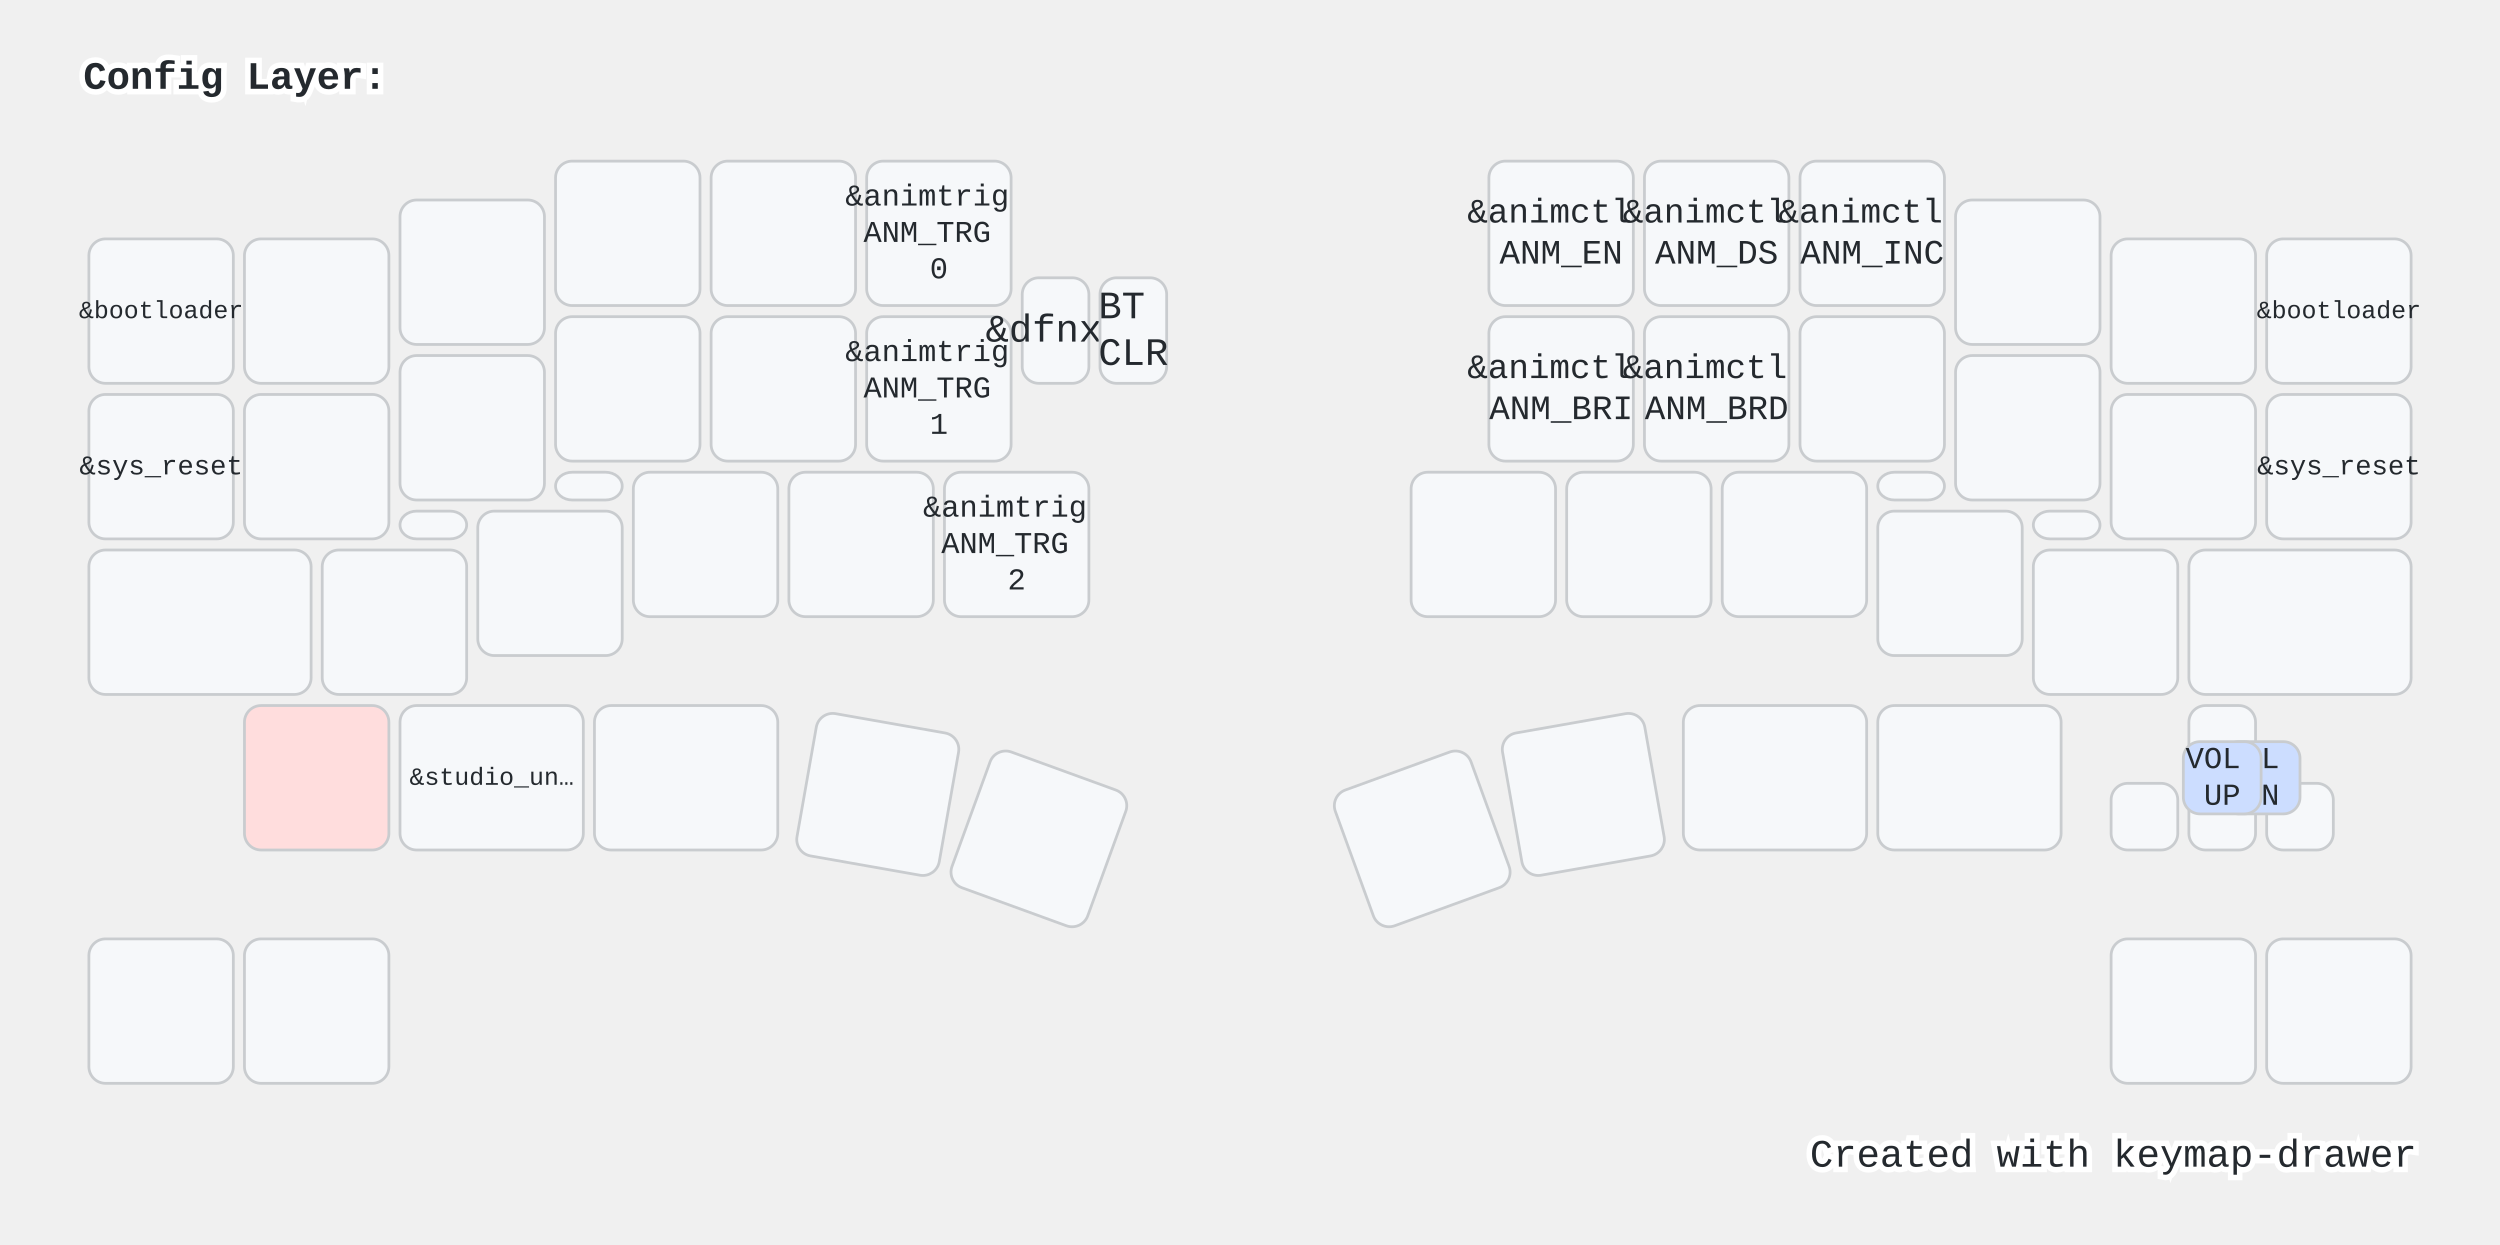
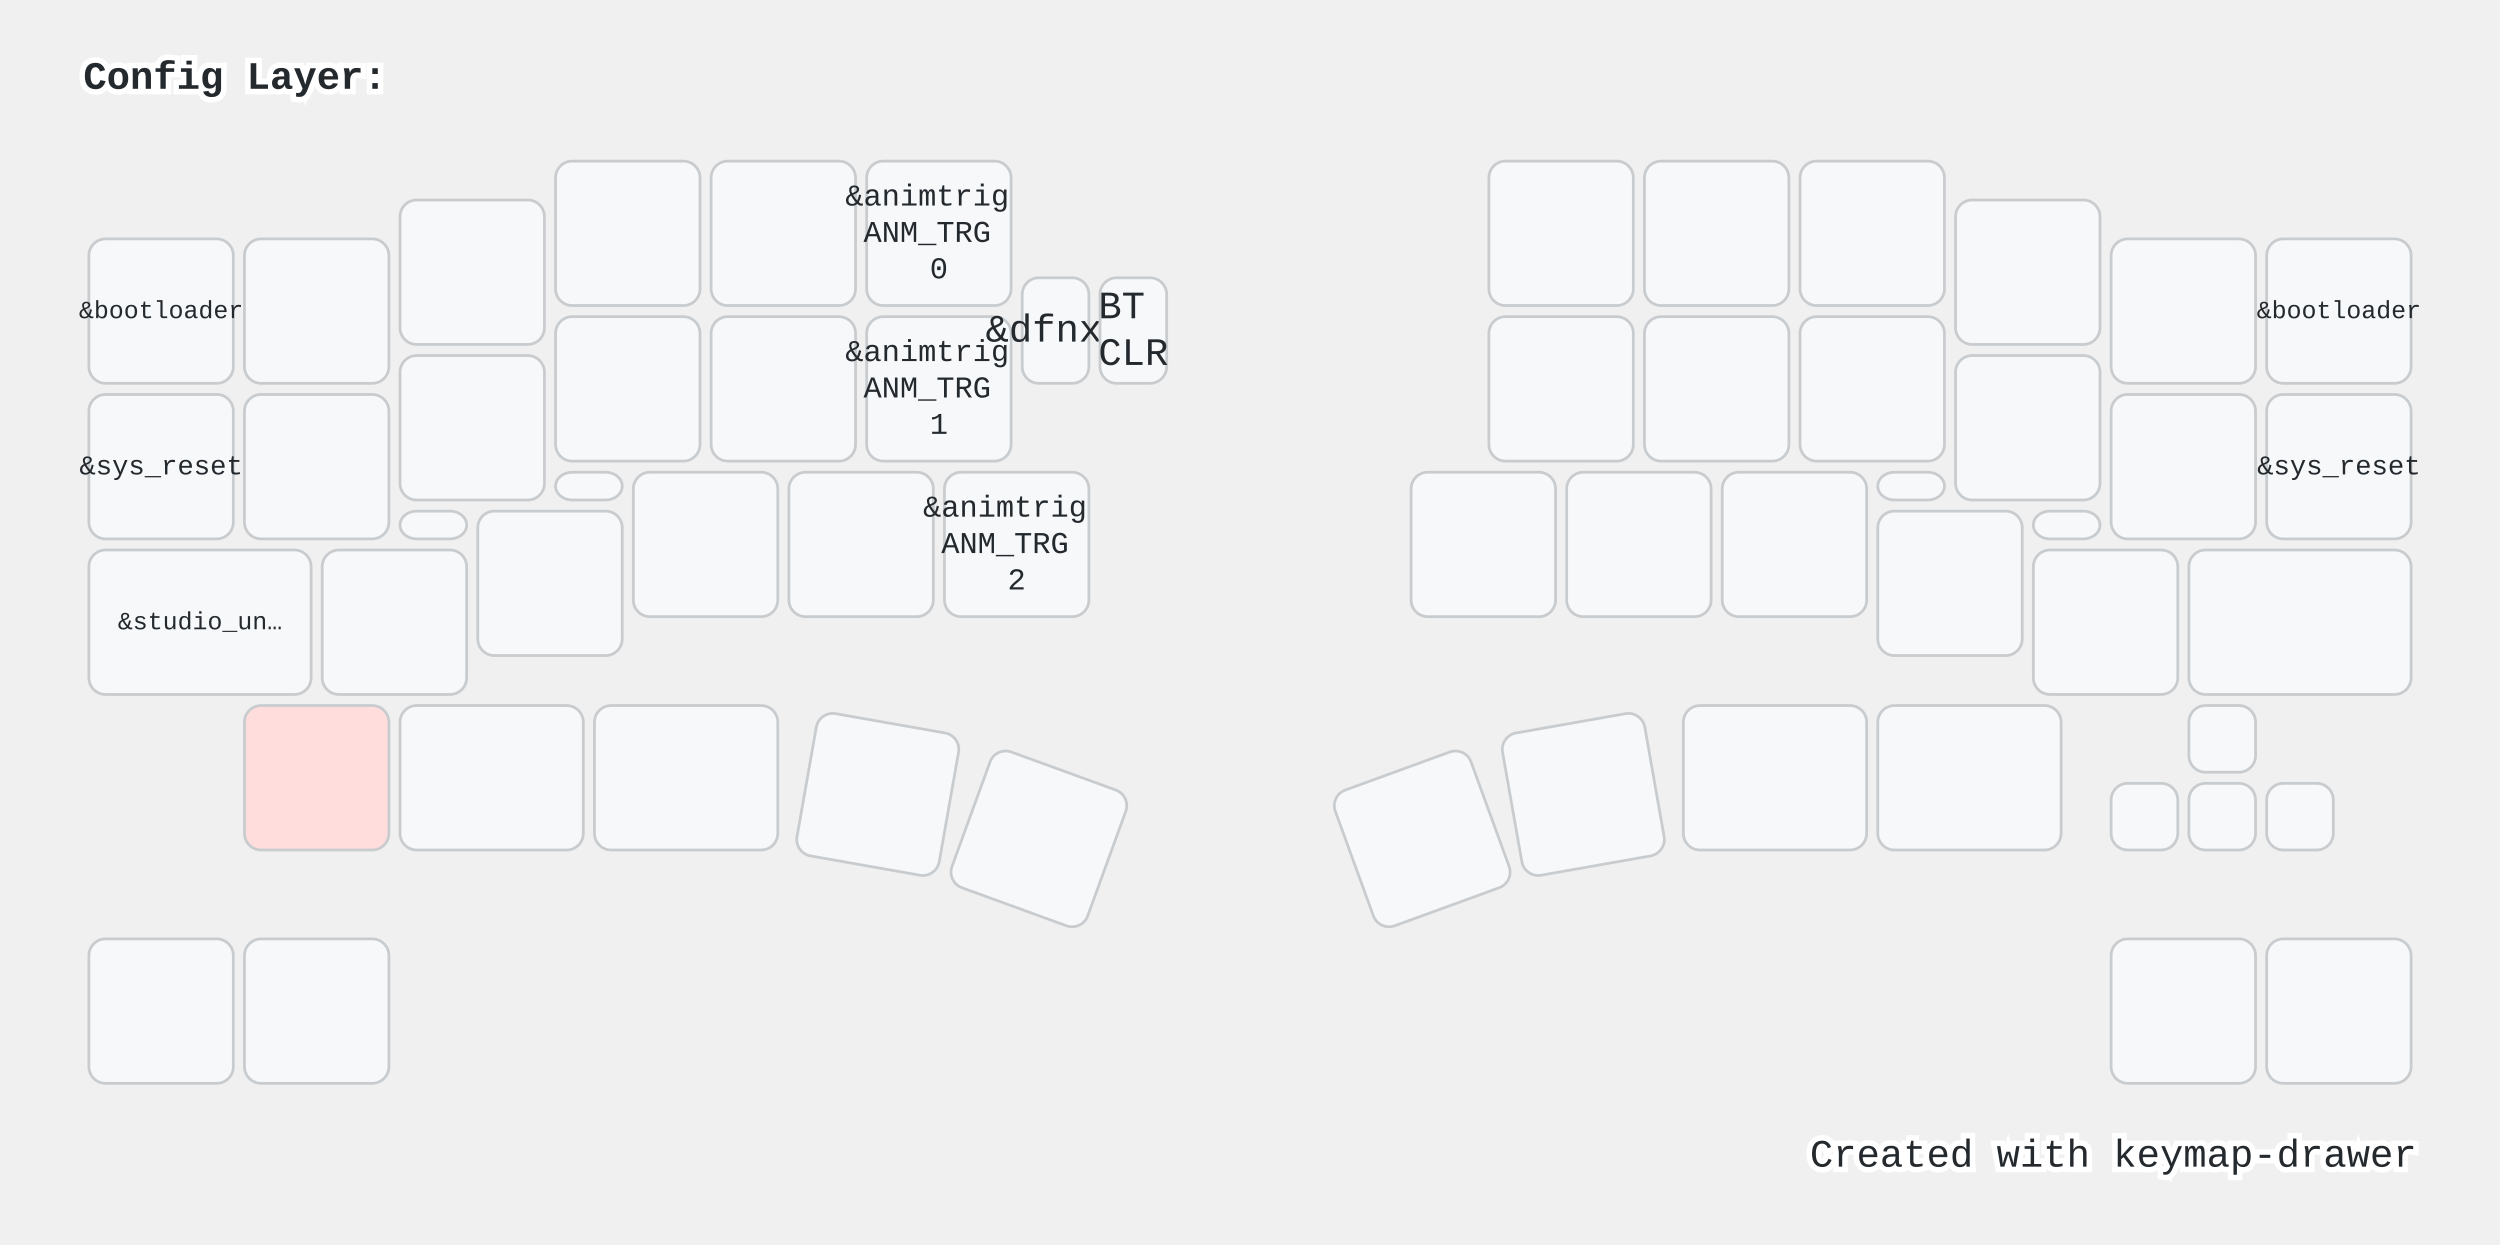
<svg xmlns="http://www.w3.org/2000/svg" width="900" height="448" viewBox="0 0 900 448" class="keymap">
  <style>/* inherit to force styles through use tags */
svg path {
    fill: inherit;
}

/* font and background color specifications */
svg.keymap {
    font-family: SFMono-Regular,Consolas,Liberation Mono,Menlo,monospace;
    font-size: 14px;
    font-kerning: normal;
    text-rendering: optimizeLegibility;
    fill: #24292e;
}

/* default key styling */
rect.key {
    fill: #f6f8fa;
}

rect.key, rect.combo {
    stroke: #c9cccf;
    stroke-width: 1;
}

/* default key side styling, only used is draw_key_sides is set */
rect.side {
    filter: brightness(90%);
}

/* color accent for combo boxes */
rect.combo, rect.combo-separate {
    fill: #cdf;
}

/* color accent for held keys */
rect.held, rect.combo.held {
    fill: #fdd;
}

/* color accent for ghost (optional) keys */
rect.ghost, rect.combo.ghost {
    stroke-dasharray: 4, 4;
    stroke-width: 2;
}

text {
    text-anchor: middle;
    dominant-baseline: middle;
}

/* styling for layer labels */
text.label {
    font-weight: bold;
    text-anchor: start;
    stroke: white;
    stroke-width: 4;
    paint-order: stroke;
}

/* styling for optional footer */
text.footer {
    text-anchor: end;
    dominant-baseline: auto;
    stroke: white;
    stroke-width: 4;
    paint-order: stroke;
}

/* styling for combo tap, and key non-tap label text */
text.combo, text.hold, text.shifted, text.left, text.right {
    font-size: 11px;
}

text.hold {
    text-anchor: middle;
    dominant-baseline: auto;
}

text.shifted {
    text-anchor: middle;
    dominant-baseline: hanging;
}

text.left {
    text-anchor: start;
}

text.right {
    text-anchor: end;
}

text.layer-activator {
    text-decoration: underline;
}

/* styling for hold/shifted label text in combo box */
text.combo.hold, text.combo.shifted, text.combo.left, text.combo.right {
    font-size: 8px;
}

/* lighter symbol for transparent keys */
text.trans {
    fill: #7b7e81;
}

/* styling for combo dendrons */
path.combo {
    stroke-width: 1;
    stroke: gray;
    fill: none;
}

/* Start Tabler Icons Cleanup */
/* cannot use height/width with glyphs */
.icon-tabler &gt; path {
    fill: inherit;
    stroke: inherit;
    stroke-width: 2;
}
/* hide tabler's default box */
.icon-tabler &gt; path[stroke="none"][fill="none"] {
    visibility: hidden;
}
/* End Tabler Icons Cleanup */

@media (prefers-color-scheme: dark) {
svg.keymap { fill: #d1d6db; }
rect.key { fill: #3f4750; }
rect.key, rect.combo { stroke: #60666c; }
rect.combo, rect.combo-separate { fill: #1f3d7a; }
rect.held, rect.combo.held { fill: #854747; }
text.label, text.footer { stroke: black; }
text.trans { fill: #7e8184; }
path.combo { stroke: #7f7f7f; }

}</style>
  <g transform="translate(30, 0)" class="layer-Config Layer">
    <text x="0" y="28" class="label" id="Config-Layer">Config Layer:</text>
    <g transform="translate(0, 56)">
      <g transform="translate(28, 56)" class="key keypos-0">
        <rect rx="6" ry="6" x="-26" y="-26" width="52" height="52" class="key" />
        <text x="0" y="0" class="key tap">
          <tspan style="font-size: 64%">&amp;bootloader</tspan>
        </text>
      </g>
      <g transform="translate(84, 56)" class="key keypos-1">
        <rect rx="6" ry="6" x="-26" y="-26" width="52" height="52" class="key" />
      </g>
      <g transform="translate(140, 42)" class="key keypos-2">
        <rect rx="6" ry="6" x="-26" y="-26" width="52" height="52" class="key" />
      </g>
      <g transform="translate(196, 28)" class="key keypos-3">
        <rect rx="6" ry="6" x="-26" y="-26" width="52" height="52" class="key" />
      </g>
      <g transform="translate(252, 28)" class="key keypos-4">
        <rect rx="6" ry="6" x="-26" y="-26" width="52" height="52" class="key" />
      </g>
      <g transform="translate(308, 28)" class="key keypos-5">
        <rect rx="6" ry="6" x="-26" y="-26" width="52" height="52" class="key" />
        <text x="0" y="0" class="key tap">
          <tspan x="0" dy="-1.2em" style="font-size: 78%">&amp;animtrig</tspan>
          <tspan x="0" dy="1.2em" style="font-size: 78%">ANM_TRG</tspan>
          <tspan x="0" dy="1.2em" style="font-size: 78%">0</tspan>
        </text>
      </g>
      <g transform="translate(532, 28)" class="key keypos-6">
        <rect rx="6" ry="6" x="-26" y="-26" width="52" height="52" class="key" />
-         <text x="0" y="0" class="key tap">
-           <tspan x="0" dy="-0.6em" style="font-size: 88%">&amp;animctl</tspan>
-           <tspan x="0" dy="1.2em" style="font-size: 88%">ANM_EN</tspan>
-         </text>
      </g>
      <g transform="translate(588, 28)" class="key keypos-7">
        <rect rx="6" ry="6" x="-26" y="-26" width="52" height="52" class="key" />
-         <text x="0" y="0" class="key tap">
-           <tspan x="0" dy="-0.6em" style="font-size: 88%">&amp;animctl</tspan>
-           <tspan x="0" dy="1.2em" style="font-size: 88%">ANM_DS</tspan>
-         </text>
      </g>
      <g transform="translate(644, 28)" class="key keypos-8">
        <rect rx="6" ry="6" x="-26" y="-26" width="52" height="52" class="key" />
-         <text x="0" y="0" class="key tap">
-           <tspan x="0" dy="-0.6em" style="font-size: 88%">&amp;animctl</tspan>
-           <tspan x="0" dy="1.2em" style="font-size: 88%">ANM_INC</tspan>
-         </text>
      </g>
      <g transform="translate(700, 42)" class="key keypos-9">
        <rect rx="6" ry="6" x="-26" y="-26" width="52" height="52" class="key" />
      </g>
      <g transform="translate(756, 56)" class="key keypos-10">
        <rect rx="6" ry="6" x="-26" y="-26" width="52" height="52" class="key" />
      </g>
      <g transform="translate(812, 56)" class="key keypos-11">
        <rect rx="6" ry="6" x="-26" y="-26" width="52" height="52" class="key" />
        <text x="0" y="0" class="key tap">
          <tspan style="font-size: 64%">&amp;bootloader</tspan>
        </text>
      </g>
      <g transform="translate(28, 112)" class="key keypos-12">
        <rect rx="6" ry="6" x="-26" y="-26" width="52" height="52" class="key" />
        <text x="0" y="0" class="key tap">
          <tspan style="font-size: 70%">&amp;sys_reset</tspan>
        </text>
      </g>
      <g transform="translate(84, 112)" class="key keypos-13">
        <rect rx="6" ry="6" x="-26" y="-26" width="52" height="52" class="key" />
      </g>
      <g transform="translate(140, 98)" class="key keypos-14">
        <rect rx="6" ry="6" x="-26" y="-26" width="52" height="52" class="key" />
      </g>
      <g transform="translate(196, 84)" class="key keypos-15">
        <rect rx="6" ry="6" x="-26" y="-26" width="52" height="52" class="key" />
      </g>
      <g transform="translate(252, 84)" class="key keypos-16">
        <rect rx="6" ry="6" x="-26" y="-26" width="52" height="52" class="key" />
      </g>
      <g transform="translate(308, 84)" class="key keypos-17">
        <rect rx="6" ry="6" x="-26" y="-26" width="52" height="52" class="key" />
        <text x="0" y="0" class="key tap">
          <tspan x="0" dy="-1.2em" style="font-size: 78%">&amp;animtrig</tspan>
          <tspan x="0" dy="1.2em" style="font-size: 78%">ANM_TRG</tspan>
          <tspan x="0" dy="1.2em" style="font-size: 78%">1</tspan>
        </text>
      </g>
      <g transform="translate(532, 84)" class="key keypos-18">
        <rect rx="6" ry="6" x="-26" y="-26" width="52" height="52" class="key" />
-         <text x="0" y="0" class="key tap">
-           <tspan x="0" dy="-0.6em" style="font-size: 88%">&amp;animctl</tspan>
-           <tspan x="0" dy="1.2em" style="font-size: 88%">ANM_BRI</tspan>
-         </text>
      </g>
      <g transform="translate(588, 84)" class="key keypos-19">
        <rect rx="6" ry="6" x="-26" y="-26" width="52" height="52" class="key" />
-         <text x="0" y="0" class="key tap">
-           <tspan x="0" dy="-0.6em" style="font-size: 88%">&amp;animctl</tspan>
-           <tspan x="0" dy="1.2em" style="font-size: 88%">ANM_BRD</tspan>
-         </text>
      </g>
      <g transform="translate(644, 84)" class="key keypos-20">
        <rect rx="6" ry="6" x="-26" y="-26" width="52" height="52" class="key" />
      </g>
      <g transform="translate(700, 98)" class="key keypos-21">
        <rect rx="6" ry="6" x="-26" y="-26" width="52" height="52" class="key" />
      </g>
      <g transform="translate(756, 112)" class="key keypos-22">
        <rect rx="6" ry="6" x="-26" y="-26" width="52" height="52" class="key" />
      </g>
      <g transform="translate(812, 112)" class="key keypos-23">
        <rect rx="6" ry="6" x="-26" y="-26" width="52" height="52" class="key" />
        <text x="0" y="0" class="key tap">
          <tspan style="font-size: 70%">&amp;sys_reset</tspan>
        </text>
      </g>
      <g transform="translate(42, 168)" class="key keypos-24">
        <rect rx="6" ry="6" x="-40" y="-26" width="80" height="52" class="key" />
+         <text x="0" y="0" class="key tap">
+           <tspan style="font-size: 64%">&amp;studio_un…</tspan>
+         </text>
      </g>
      <g transform="translate(112, 168)" class="key keypos-25">
        <rect rx="6" ry="6" x="-26" y="-26" width="52" height="52" class="key" />
      </g>
      <g transform="translate(168, 154)" class="key keypos-26">
        <rect rx="6" ry="6" x="-26" y="-26" width="52" height="52" class="key" />
      </g>
      <g transform="translate(224, 140)" class="key keypos-27">
        <rect rx="6" ry="6" x="-26" y="-26" width="52" height="52" class="key" />
      </g>
      <g transform="translate(280, 140)" class="key keypos-28">
        <rect rx="6" ry="6" x="-26" y="-26" width="52" height="52" class="key" />
      </g>
      <g transform="translate(336, 140)" class="key keypos-29">
        <rect rx="6" ry="6" x="-26" y="-26" width="52" height="52" class="key" />
        <text x="0" y="0" class="key tap">
          <tspan x="0" dy="-1.2em" style="font-size: 78%">&amp;animtrig</tspan>
          <tspan x="0" dy="1.2em" style="font-size: 78%">ANM_TRG</tspan>
          <tspan x="0" dy="1.2em" style="font-size: 78%">2</tspan>
        </text>
      </g>
      <g transform="translate(504, 140)" class="key keypos-30">
        <rect rx="6" ry="6" x="-26" y="-26" width="52" height="52" class="key" />
      </g>
      <g transform="translate(560, 140)" class="key keypos-31">
        <rect rx="6" ry="6" x="-26" y="-26" width="52" height="52" class="key" />
      </g>
      <g transform="translate(616, 140)" class="key keypos-32">
        <rect rx="6" ry="6" x="-26" y="-26" width="52" height="52" class="key" />
      </g>
      <g transform="translate(672, 154)" class="key keypos-33">
        <rect rx="6" ry="6" x="-26" y="-26" width="52" height="52" class="key" />
      </g>
      <g transform="translate(728, 168)" class="key keypos-34">
        <rect rx="6" ry="6" x="-26" y="-26" width="52" height="52" class="key" />
      </g>
      <g transform="translate(798, 168)" class="key keypos-35">
        <rect rx="6" ry="6" x="-40" y="-26" width="80" height="52" class="key" />
      </g>
      <g transform="translate(84, 224)" class="key held keypos-36">
        <rect rx="6" ry="6" x="-26" y="-26" width="52" height="52" class="key held" />
      </g>
      <g transform="translate(147, 224)" class="key keypos-37">
        <rect rx="6" ry="6" x="-33" y="-26" width="66" height="52" class="key" />
-         <text x="0" y="0" class="key tap">
-           <tspan style="font-size: 64%">&amp;studio_un…</tspan>
-         </text>
      </g>
      <g transform="translate(217, 224)" class="key keypos-38">
        <rect rx="6" ry="6" x="-33" y="-26" width="66" height="52" class="key" />
      </g>
      <g transform="translate(286, 230) rotate(10.0)" class="key keypos-39">
        <rect rx="6" ry="6" x="-26" y="-26" width="52" height="52" class="key" />
      </g>
      <g transform="translate(344, 246) rotate(20.0)" class="key keypos-40">
        <rect rx="6" ry="6" x="-26" y="-26" width="52" height="52" class="key" />
      </g>
      <g transform="translate(482, 246) rotate(-20.0)" class="key keypos-41">
        <rect rx="6" ry="6" x="-26" y="-26" width="52" height="52" class="key" />
      </g>
      <g transform="translate(540, 230) rotate(-10.0)" class="key keypos-42">
        <rect rx="6" ry="6" x="-26" y="-26" width="52" height="52" class="key" />
      </g>
      <g transform="translate(609, 224)" class="key keypos-43">
        <rect rx="6" ry="6" x="-33" y="-26" width="66" height="52" class="key" />
      </g>
      <g transform="translate(679, 224)" class="key keypos-44">
        <rect rx="6" ry="6" x="-33" y="-26" width="66" height="52" class="key" />
      </g>
      <g transform="translate(350, 63)" class="key keypos-45">
        <rect rx="6" ry="6" x="-12" y="-19" width="24" height="38" class="key" />
        <text x="0" y="0" class="key tap">&amp;dfnxt</text>
      </g>
      <g transform="translate(378, 63)" class="key keypos-46">
        <rect rx="6" ry="6" x="-12" y="-19" width="24" height="38" class="key" />
        <text x="0" y="0" class="key tap">
          <tspan x="0" dy="-0.6em">BT</tspan>
          <tspan x="0" dy="1.2em">CLR</tspan>
        </text>
      </g>
      <g transform="translate(770, 210)" class="key keypos-47">
        <rect rx="6" ry="6" x="-12" y="-12" width="24" height="24" class="key" />
      </g>
      <g transform="translate(742, 238)" class="key keypos-48">
        <rect rx="6" ry="6" x="-12" y="-12" width="24" height="24" class="key" />
      </g>
      <g transform="translate(770, 238)" class="key keypos-49">
        <rect rx="6" ry="6" x="-12" y="-12" width="24" height="24" class="key" />
      </g>
      <g transform="translate(798, 238)" class="key keypos-50">
        <rect rx="6" ry="6" x="-12" y="-12" width="24" height="24" class="key" />
      </g>
      <g transform="translate(126, 133)" class="key keypos-51">
        <rect rx="6" ry="6" x="-12" y="-5" width="24" height="10" class="key" />
      </g>
      <g transform="translate(182, 119)" class="key keypos-52">
        <rect rx="6" ry="6" x="-12" y="-5" width="24" height="10" class="key" />
      </g>
      <g transform="translate(28, 308)" class="key keypos-53">
        <rect rx="6" ry="6" x="-26" y="-26" width="52" height="52" class="key" />
      </g>
      <g transform="translate(84, 308)" class="key keypos-54">
        <rect rx="6" ry="6" x="-26" y="-26" width="52" height="52" class="key" />
      </g>
      <g transform="translate(658, 119)" class="key keypos-55">
        <rect rx="6" ry="6" x="-12" y="-5" width="24" height="10" class="key" />
      </g>
      <g transform="translate(714, 133)" class="key keypos-56">
        <rect rx="6" ry="6" x="-12" y="-5" width="24" height="10" class="key" />
      </g>
      <g transform="translate(756, 308)" class="key keypos-57">
        <rect rx="6" ry="6" x="-26" y="-26" width="52" height="52" class="key" />
      </g>
      <g transform="translate(812, 308)" class="key keypos-58">
        <rect rx="6" ry="6" x="-26" y="-26" width="52" height="52" class="key" />
-       </g>
-       <g class="combo combopos-0">
-         <rect rx="6" ry="6" x="770" y="211" width="28" height="26" class="combo" />
-         <text x="784" y="224" class="combo tap">
-           <tspan x="784" dy="-0.6em">VOL</tspan>
-           <tspan x="784" dy="1.2em">DN</tspan>
-         </text>
-       </g>
-       <g class="combo combopos-1">
-         <rect rx="6" ry="6" x="756" y="211" width="28" height="26" class="combo" />
-         <text x="770" y="224" class="combo tap">
-           <tspan x="770" dy="-0.6em">VOL</tspan>
-           <tspan x="770" dy="1.2em">UP</tspan>
-         </text>
      </g>
    </g>
  </g>
  <text x="870.0" y="420.0" class="footer">Created with <a href="https://github.com/caksoylar/keymap-drawer">keymap-drawer</a>
  </text>
</svg>
